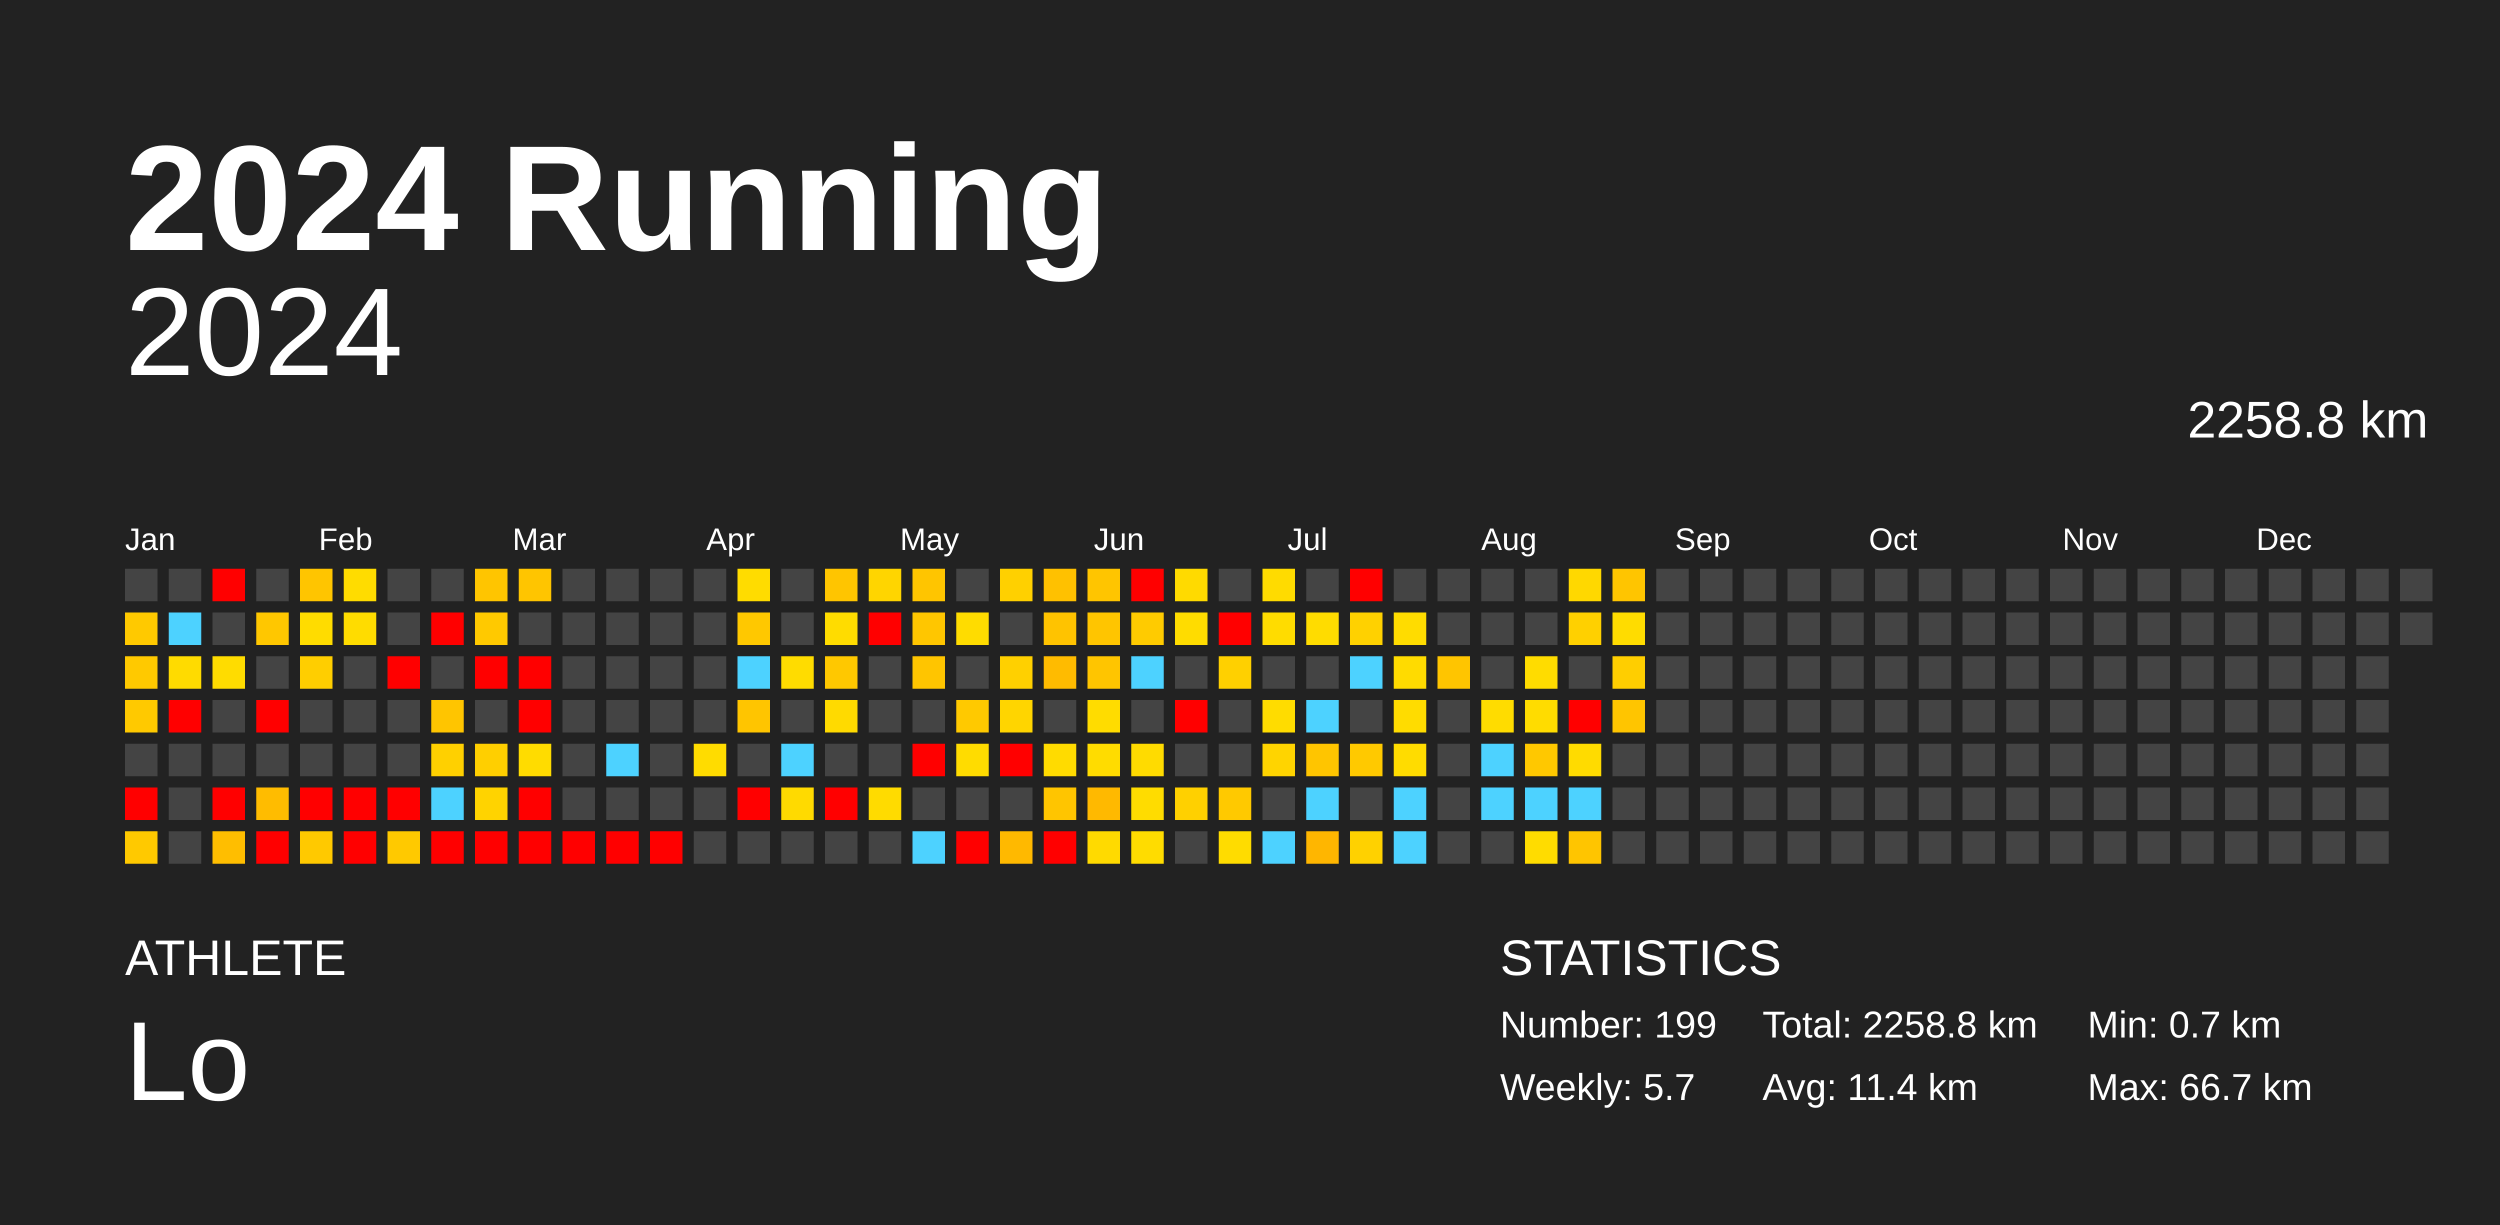
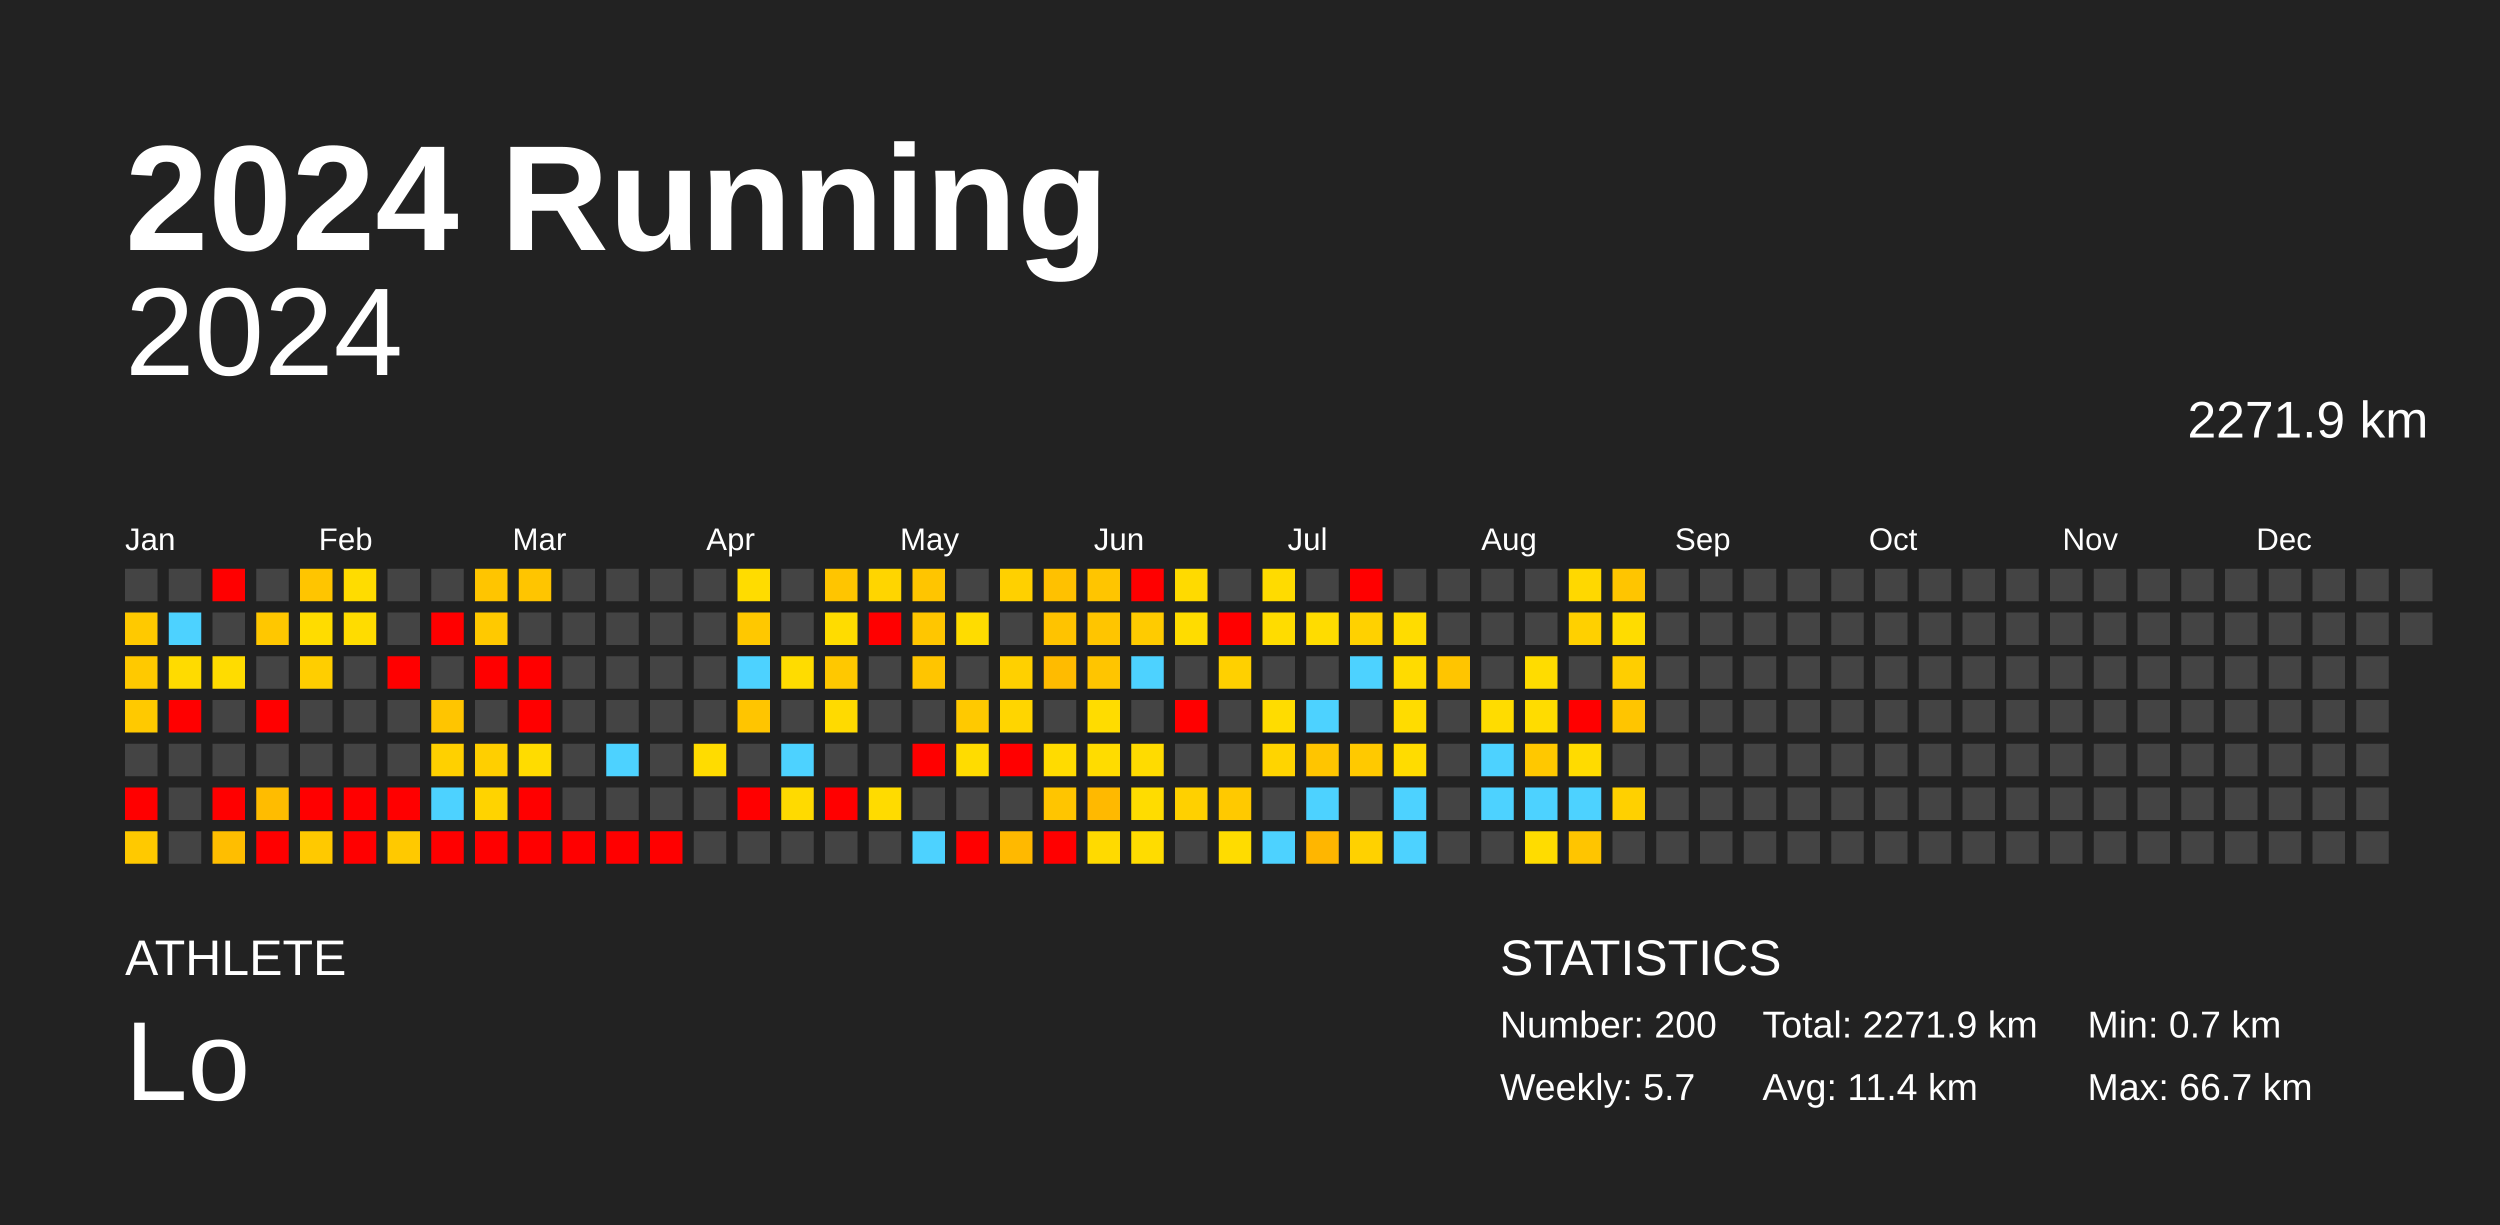
<svg xmlns="http://www.w3.org/2000/svg" baseProfile="full" height="98mm" version="1.1" viewBox="0,0,200,98" width="200mm">
  <defs />
  <rect fill="#222222" height="98" width="200" x="0" y="0" />
  <text fill="#FFFFFF" style="font-size:12px; font-family:Arial; font-weight:bold;" x="10" y="20">2024 Running</text>
  <text fill="#FFFFFF" style="font-size:4px; font-family:Arial" x="10" y="78">ATHLETE</text>
  <text fill="#FFFFFF" style="font-size:9px; font-family:Arial" x="10" y="88">Lo</text>
  <text fill="#FFFFFF" style="font-size:4px; font-family:Arial" x="120" y="78">STATISTICS</text>
-   <text fill="#FFFFFF" style="font-size:3px; font-family:Arial" x="120" y="83">Number: 199</text>
+   <text fill="#FFFFFF" style="font-size:3px; font-family:Arial" x="120" y="83">Number: 200</text>
  <text fill="#FFFFFF" style="font-size:3px; font-family:Arial" x="120" y="88">Weekly: 5.7</text>
-   <text fill="#FFFFFF" style="font-size:3px; font-family:Arial" x="141" y="83">Total: 2258.8 km</text>
+   <text fill="#FFFFFF" style="font-size:3px; font-family:Arial" x="141" y="83">Total: 2271.9 km</text>
  <text fill="#FFFFFF" style="font-size:3px; font-family:Arial" x="141" y="88">Avg: 11.4 km</text>
  <text fill="#FFFFFF" style="font-size:3px; font-family:Arial" x="167" y="83">Min: 0.7 km</text>
  <text fill="#FFFFFF" style="font-size:3px; font-family:Arial" x="167" y="88">Max: 66.7 km</text>
  <text alignment-baseline="hanging" fill="#FFFFFF" style="font-size:10.0px; font-family:Arial;" x="10" y="30">2024</text>
-   <text alignment-baseline="hanging" fill="#FFFFFF" style="font-size:4.125px; font-family:Arial;" x="175" y="35">2258.8 km</text>
+   <text alignment-baseline="hanging" fill="#FFFFFF" style="font-size:4.125px; font-family:Arial;" x="175" y="35">2271.9 km</text>
  <text fill="#FFFFFF" style="font-size:2.5px; font-family:Arial" x="10.0" y="44">Jan</text>
  <text fill="#FFFFFF" style="font-size:2.5px; font-family:Arial" x="25.5" y="44">Feb</text>
  <text fill="#FFFFFF" style="font-size:2.5px; font-family:Arial" x="41.0" y="44">Mar</text>
  <text fill="#FFFFFF" style="font-size:2.5px; font-family:Arial" x="56.5" y="44">Apr</text>
  <text fill="#FFFFFF" style="font-size:2.5px; font-family:Arial" x="72.0" y="44">May</text>
  <text fill="#FFFFFF" style="font-size:2.5px; font-family:Arial" x="87.5" y="44">Jun</text>
  <text fill="#FFFFFF" style="font-size:2.5px; font-family:Arial" x="103.0" y="44">Jul</text>
  <text fill="#FFFFFF" style="font-size:2.5px; font-family:Arial" x="118.5" y="44">Aug</text>
  <text fill="#FFFFFF" style="font-size:2.5px; font-family:Arial" x="134.0" y="44">Sep</text>
  <text fill="#FFFFFF" style="font-size:2.5px; font-family:Arial" x="149.5" y="44">Oct</text>
  <text fill="#FFFFFF" style="font-size:2.5px; font-family:Arial" x="165.0" y="44">Nov</text>
  <text fill="#FFFFFF" style="font-size:2.5px; font-family:Arial" x="180.5" y="44">Dec</text>
  <rect fill="#444444" height="2.6" width="2.6" x="10.0" y="45.5" />
  <rect fill="#ffc900" height="2.6" width="2.6" x="10.0" y="49.0" />
  <rect fill="#ffc900" height="2.6" width="2.6" x="10.0" y="52.5" />
  <rect fill="#ffc900" height="2.6" width="2.6" x="10.0" y="56.0" />
  <rect fill="#444444" height="2.6" width="2.6" x="10.0" y="59.5" />
  <rect fill="red" height="2.6" width="2.6" x="10.0" y="63.0" />
  <rect fill="#ffc900" height="2.6" width="2.6" x="10.0" y="66.5" />
  <rect fill="#444444" height="2.6" width="2.6" x="13.5" y="45.5" />
  <rect fill="#4dd2ff" height="2.6" width="2.6" x="13.5" y="49.0" />
  <rect fill="#ffdb00" height="2.6" width="2.6" x="13.5" y="52.5" />
  <rect fill="red" height="2.6" width="2.6" x="13.5" y="56.0" />
  <rect fill="#444444" height="2.6" width="2.6" x="13.5" y="59.5" />
  <rect fill="#444444" height="2.6" width="2.6" x="13.5" y="63.0" />
  <rect fill="#444444" height="2.6" width="2.6" x="13.5" y="66.5" />
  <rect fill="red" height="2.6" width="2.6" x="17.0" y="45.5" />
  <rect fill="#444444" height="2.6" width="2.6" x="17.0" y="49.0" />
  <rect fill="#ffdc00" height="2.6" width="2.6" x="17.0" y="52.5" />
  <rect fill="#444444" height="2.6" width="2.6" x="17.0" y="56.0" />
  <rect fill="#444444" height="2.6" width="2.6" x="17.0" y="59.5" />
  <rect fill="red" height="2.6" width="2.6" x="17.0" y="63.0" />
  <rect fill="#ffbe00" height="2.6" width="2.6" x="17.0" y="66.5" />
  <rect fill="#444444" height="2.6" width="2.6" x="20.5" y="45.5" />
  <rect fill="#ffc700" height="2.6" width="2.6" x="20.5" y="49.0" />
  <rect fill="#444444" height="2.6" width="2.6" x="20.5" y="52.5" />
  <rect fill="red" height="2.6" width="2.6" x="20.5" y="56.0" />
  <rect fill="#444444" height="2.6" width="2.6" x="20.5" y="59.5" />
  <rect fill="#ffbc00" height="2.6" width="2.6" x="20.5" y="63.0" />
  <rect fill="red" height="2.6" width="2.6" x="20.5" y="66.5" />
  <rect fill="#ffc500" height="2.6" width="2.6" x="24.0" y="45.5" />
  <rect fill="#ffdc00" height="2.6" width="2.6" x="24.0" y="49.0" />
  <rect fill="#ffce00" height="2.6" width="2.6" x="24.0" y="52.5" />
  <rect fill="#444444" height="2.6" width="2.6" x="24.0" y="56.0" />
  <rect fill="#444444" height="2.6" width="2.6" x="24.0" y="59.5" />
  <rect fill="red" height="2.6" width="2.6" x="24.0" y="63.0" />
  <rect fill="#ffc900" height="2.6" width="2.6" x="24.0" y="66.5" />
  <rect fill="#ffdc00" height="2.6" width="2.6" x="27.5" y="45.5" />
  <rect fill="#ffdc00" height="2.6" width="2.6" x="27.5" y="49.0" />
  <rect fill="#444444" height="2.6" width="2.6" x="27.5" y="52.5" />
  <rect fill="#444444" height="2.6" width="2.6" x="27.5" y="56.0" />
  <rect fill="#444444" height="2.6" width="2.6" x="27.5" y="59.5" />
  <rect fill="red" height="2.6" width="2.6" x="27.5" y="63.0" />
  <rect fill="red" height="2.6" width="2.6" x="27.5" y="66.5" />
  <rect fill="#444444" height="2.6" width="2.6" x="31.0" y="45.5" />
  <rect fill="#444444" height="2.6" width="2.6" x="31.0" y="49.0" />
  <rect fill="red" height="2.6" width="2.6" x="31.0" y="52.5" />
  <rect fill="#444444" height="2.6" width="2.6" x="31.0" y="56.0" />
  <rect fill="#444444" height="2.6" width="2.6" x="31.0" y="59.5" />
  <rect fill="red" height="2.6" width="2.6" x="31.0" y="63.0" />
  <rect fill="#ffc900" height="2.6" width="2.6" x="31.0" y="66.5" />
  <rect fill="#444444" height="2.6" width="2.6" x="34.5" y="45.5" />
  <rect fill="red" height="2.6" width="2.6" x="34.5" y="49.0" />
  <rect fill="#444444" height="2.6" width="2.6" x="34.5" y="52.5" />
  <rect fill="#ffc500" height="2.6" width="2.6" x="34.5" y="56.0" />
  <rect fill="#ffd000" height="2.6" width="2.6" x="34.5" y="59.5" />
  <rect fill="#4dd2ff" height="2.6" width="2.6" x="34.5" y="63.0" />
  <rect fill="red" height="2.6" width="2.6" x="34.5" y="66.5" />
  <rect fill="#ffc500" height="2.6" width="2.6" x="38.0" y="45.5" />
  <rect fill="#ffc900" height="2.6" width="2.6" x="38.0" y="49.0" />
  <rect fill="red" height="2.6" width="2.6" x="38.0" y="52.5" />
  <rect fill="#444444" height="2.6" width="2.6" x="38.0" y="56.0" />
  <rect fill="#ffcf00" height="2.6" width="2.6" x="38.0" y="59.5" />
  <rect fill="#ffd300" height="2.6" width="2.6" x="38.0" y="63.0" />
  <rect fill="red" height="2.6" width="2.6" x="38.0" y="66.5" />
  <rect fill="#ffc500" height="2.6" width="2.6" x="41.5" y="45.5" />
  <rect fill="#444444" height="2.6" width="2.6" x="41.5" y="49.0" />
  <rect fill="red" height="2.6" width="2.6" x="41.5" y="52.5" />
  <rect fill="red" height="2.6" width="2.6" x="41.5" y="56.0" />
  <rect fill="#ffdc00" height="2.6" width="2.6" x="41.5" y="59.5" />
  <rect fill="red" height="2.6" width="2.6" x="41.5" y="63.0" />
  <rect fill="red" height="2.6" width="2.6" x="41.5" y="66.5" />
  <rect fill="#444444" height="2.6" width="2.6" x="45.0" y="45.5" />
  <rect fill="#444444" height="2.6" width="2.6" x="45.0" y="49.0" />
  <rect fill="#444444" height="2.6" width="2.6" x="45.0" y="52.5" />
  <rect fill="#444444" height="2.6" width="2.6" x="45.0" y="56.0" />
  <rect fill="#444444" height="2.6" width="2.6" x="45.0" y="59.5" />
  <rect fill="#444444" height="2.6" width="2.6" x="45.0" y="63.0" />
  <rect fill="red" height="2.6" width="2.6" x="45.0" y="66.5" />
  <rect fill="#444444" height="2.6" width="2.6" x="48.5" y="45.5" />
  <rect fill="#444444" height="2.6" width="2.6" x="48.5" y="49.0" />
  <rect fill="#444444" height="2.6" width="2.6" x="48.5" y="52.5" />
  <rect fill="#444444" height="2.6" width="2.6" x="48.5" y="56.0" />
  <rect fill="#4dd2ff" height="2.6" width="2.6" x="48.5" y="59.5" />
  <rect fill="#444444" height="2.6" width="2.6" x="48.5" y="63.0" />
  <rect fill="red" height="2.6" width="2.6" x="48.5" y="66.5" />
  <rect fill="#444444" height="2.6" width="2.6" x="52.0" y="45.5" />
  <rect fill="#444444" height="2.6" width="2.6" x="52.0" y="49.0" />
  <rect fill="#444444" height="2.6" width="2.6" x="52.0" y="52.5" />
  <rect fill="#444444" height="2.6" width="2.6" x="52.0" y="56.0" />
  <rect fill="#444444" height="2.6" width="2.6" x="52.0" y="59.5" />
  <rect fill="#444444" height="2.6" width="2.6" x="52.0" y="63.0" />
  <rect fill="red" height="2.6" width="2.6" x="52.0" y="66.5" />
  <rect fill="#444444" height="2.6" width="2.6" x="55.5" y="45.5" />
  <rect fill="#444444" height="2.6" width="2.6" x="55.5" y="49.0" />
  <rect fill="#444444" height="2.6" width="2.6" x="55.5" y="52.5" />
  <rect fill="#444444" height="2.6" width="2.6" x="55.5" y="56.0" />
  <rect fill="#ffdc00" height="2.6" width="2.6" x="55.5" y="59.5" />
  <rect fill="#444444" height="2.6" width="2.6" x="55.5" y="63.0" />
  <rect fill="#444444" height="2.6" width="2.6" x="55.5" y="66.5" />
  <rect fill="#ffdc00" height="2.6" width="2.6" x="59.0" y="45.5" />
  <rect fill="#ffc800" height="2.6" width="2.6" x="59.0" y="49.0" />
  <rect fill="#4dd2ff" height="2.6" width="2.6" x="59.0" y="52.5" />
  <rect fill="#ffc500" height="2.6" width="2.6" x="59.0" y="56.0" />
  <rect fill="#444444" height="2.6" width="2.6" x="59.0" y="59.5" />
  <rect fill="red" height="2.6" width="2.6" x="59.0" y="63.0" />
  <rect fill="#444444" height="2.6" width="2.6" x="59.0" y="66.5" />
  <rect fill="#444444" height="2.6" width="2.6" x="62.5" y="45.5" />
  <rect fill="#444444" height="2.6" width="2.6" x="62.5" y="49.0" />
  <rect fill="#ffdc00" height="2.6" width="2.6" x="62.5" y="52.5" />
  <rect fill="#444444" height="2.6" width="2.6" x="62.5" y="56.0" />
  <rect fill="#4dd2ff" height="2.6" width="2.6" x="62.5" y="59.5" />
  <rect fill="#ffda00" height="2.6" width="2.6" x="62.5" y="63.0" />
  <rect fill="#444444" height="2.6" width="2.6" x="62.5" y="66.5" />
  <rect fill="#ffc500" height="2.6" width="2.6" x="66.0" y="45.5" />
  <rect fill="#ffdc00" height="2.6" width="2.6" x="66.0" y="49.0" />
  <rect fill="#ffc800" height="2.6" width="2.6" x="66.0" y="52.5" />
  <rect fill="#ffda00" height="2.6" width="2.6" x="66.0" y="56.0" />
  <rect fill="#444444" height="2.6" width="2.6" x="66.0" y="59.5" />
  <rect fill="red" height="2.6" width="2.6" x="66.0" y="63.0" />
  <rect fill="#444444" height="2.6" width="2.6" x="66.0" y="66.5" />
  <rect fill="#ffd500" height="2.6" width="2.6" x="69.5" y="45.5" />
  <rect fill="red" height="2.6" width="2.6" x="69.5" y="49.0" />
  <rect fill="#444444" height="2.6" width="2.6" x="69.5" y="52.5" />
  <rect fill="#444444" height="2.6" width="2.6" x="69.5" y="56.0" />
  <rect fill="#444444" height="2.6" width="2.6" x="69.5" y="59.5" />
  <rect fill="#ffdb00" height="2.6" width="2.6" x="69.5" y="63.0" />
  <rect fill="#444444" height="2.6" width="2.6" x="69.5" y="66.5" />
  <rect fill="#ffc500" height="2.6" width="2.6" x="73.0" y="45.5" />
  <rect fill="#ffc600" height="2.6" width="2.6" x="73.0" y="49.0" />
  <rect fill="#ffc500" height="2.6" width="2.6" x="73.0" y="52.5" />
  <rect fill="#444444" height="2.6" width="2.6" x="73.0" y="56.0" />
  <rect fill="red" height="2.6" width="2.6" x="73.0" y="59.5" />
  <rect fill="#444444" height="2.6" width="2.6" x="73.0" y="63.0" />
  <rect fill="#4dd2ff" height="2.6" width="2.6" x="73.0" y="66.5" />
  <rect fill="#444444" height="2.6" width="2.6" x="76.5" y="45.5" />
  <rect fill="#ffdc00" height="2.6" width="2.6" x="76.5" y="49.0" />
  <rect fill="#444444" height="2.6" width="2.6" x="76.5" y="52.5" />
  <rect fill="#ffc900" height="2.6" width="2.6" x="76.5" y="56.0" />
  <rect fill="#ffdc00" height="2.6" width="2.6" x="76.5" y="59.5" />
  <rect fill="#444444" height="2.6" width="2.6" x="76.5" y="63.0" />
  <rect fill="red" height="2.6" width="2.6" x="76.5" y="66.5" />
  <rect fill="#ffd000" height="2.6" width="2.6" x="80.0" y="45.5" />
  <rect fill="#444444" height="2.6" width="2.6" x="80.0" y="49.0" />
  <rect fill="#ffd000" height="2.6" width="2.6" x="80.0" y="52.5" />
  <rect fill="#ffd500" height="2.6" width="2.6" x="80.0" y="56.0" />
  <rect fill="red" height="2.6" width="2.6" x="80.0" y="59.5" />
  <rect fill="#444444" height="2.6" width="2.6" x="80.0" y="63.0" />
  <rect fill="#ffb900" height="2.6" width="2.6" x="80.0" y="66.5" />
  <rect fill="#ffc100" height="2.6" width="2.6" x="83.5" y="45.5" />
  <rect fill="#ffc300" height="2.6" width="2.6" x="83.5" y="49.0" />
  <rect fill="#ffbb00" height="2.6" width="2.6" x="83.5" y="52.5" />
  <rect fill="#444444" height="2.6" width="2.6" x="83.5" y="56.0" />
  <rect fill="#ffdb00" height="2.6" width="2.6" x="83.5" y="59.5" />
  <rect fill="#ffc500" height="2.6" width="2.6" x="83.5" y="63.0" />
  <rect fill="red" height="2.6" width="2.6" x="83.5" y="66.5" />
  <rect fill="#ffc500" height="2.6" width="2.6" x="87.0" y="45.5" />
  <rect fill="#ffc500" height="2.6" width="2.6" x="87.0" y="49.0" />
  <rect fill="#ffc500" height="2.6" width="2.6" x="87.0" y="52.5" />
  <rect fill="#ffdc00" height="2.6" width="2.6" x="87.0" y="56.0" />
  <rect fill="#ffdc00" height="2.6" width="2.6" x="87.0" y="59.5" />
  <rect fill="#ffb900" height="2.6" width="2.6" x="87.0" y="63.0" />
  <rect fill="#ffda00" height="2.6" width="2.6" x="87.0" y="66.5" />
  <rect fill="red" height="2.6" width="2.6" x="90.5" y="45.5" />
  <rect fill="#ffcb00" height="2.6" width="2.6" x="90.5" y="49.0" />
  <rect fill="#4dd2ff" height="2.6" width="2.6" x="90.5" y="52.5" />
  <rect fill="#444444" height="2.6" width="2.6" x="90.5" y="56.0" />
  <rect fill="#ffdb00" height="2.6" width="2.6" x="90.5" y="59.5" />
  <rect fill="#ffdc00" height="2.6" width="2.6" x="90.5" y="63.0" />
  <rect fill="#ffdc00" height="2.6" width="2.6" x="90.5" y="66.5" />
  <rect fill="#ffda00" height="2.6" width="2.6" x="94.0" y="45.5" />
  <rect fill="#ffdc00" height="2.6" width="2.6" x="94.0" y="49.0" />
  <rect fill="#444444" height="2.6" width="2.6" x="94.0" y="52.5" />
  <rect fill="red" height="2.6" width="2.6" x="94.0" y="56.0" />
  <rect fill="#444444" height="2.6" width="2.6" x="94.0" y="59.5" />
  <rect fill="#ffd000" height="2.6" width="2.6" x="94.0" y="63.0" />
  <rect fill="#444444" height="2.6" width="2.6" x="94.0" y="66.5" />
  <rect fill="#444444" height="2.6" width="2.6" x="97.5" y="45.5" />
  <rect fill="red" height="2.6" width="2.6" x="97.5" y="49.0" />
  <rect fill="#ffd000" height="2.6" width="2.6" x="97.5" y="52.5" />
  <rect fill="#444444" height="2.6" width="2.6" x="97.5" y="56.0" />
  <rect fill="#444444" height="2.6" width="2.6" x="97.5" y="59.5" />
  <rect fill="#ffc900" height="2.6" width="2.6" x="97.5" y="63.0" />
  <rect fill="#ffdc00" height="2.6" width="2.6" x="97.5" y="66.5" />
  <rect fill="#ffdb00" height="2.6" width="2.6" x="101.0" y="45.5" />
  <rect fill="#ffdc00" height="2.6" width="2.6" x="101.0" y="49.0" />
  <rect fill="#444444" height="2.6" width="2.6" x="101.0" y="52.5" />
  <rect fill="#ffdc00" height="2.6" width="2.6" x="101.0" y="56.0" />
  <rect fill="#ffd400" height="2.6" width="2.6" x="101.0" y="59.5" />
  <rect fill="#444444" height="2.6" width="2.6" x="101.0" y="63.0" />
  <rect fill="#4dd2ff" height="2.6" width="2.6" x="101.0" y="66.5" />
  <rect fill="#444444" height="2.6" width="2.6" x="104.5" y="45.5" />
  <rect fill="#ffdc00" height="2.6" width="2.6" x="104.5" y="49.0" />
  <rect fill="#444444" height="2.6" width="2.6" x="104.5" y="52.5" />
  <rect fill="#4dd2ff" height="2.6" width="2.6" x="104.5" y="56.0" />
  <rect fill="#ffc500" height="2.6" width="2.6" x="104.5" y="59.5" />
  <rect fill="#4dd2ff" height="2.6" width="2.6" x="104.5" y="63.0" />
  <rect fill="#ffb600" height="2.6" width="2.6" x="104.5" y="66.5" />
  <rect fill="red" height="2.6" width="2.6" x="108.0" y="45.5" />
  <rect fill="#ffd100" height="2.6" width="2.6" x="108.0" y="49.0" />
  <rect fill="#4dd2ff" height="2.6" width="2.6" x="108.0" y="52.5" />
  <rect fill="#444444" height="2.6" width="2.6" x="108.0" y="56.0" />
  <rect fill="#ffc900" height="2.6" width="2.6" x="108.0" y="59.5" />
  <rect fill="#444444" height="2.6" width="2.6" x="108.0" y="63.0" />
  <rect fill="#ffd100" height="2.6" width="2.6" x="108.0" y="66.5" />
  <rect fill="#444444" height="2.6" width="2.6" x="111.5" y="45.5" />
  <rect fill="#ffdc00" height="2.6" width="2.6" x="111.5" y="49.0" />
  <rect fill="#ffdb00" height="2.6" width="2.6" x="111.5" y="52.5" />
  <rect fill="#ffdc00" height="2.6" width="2.6" x="111.5" y="56.0" />
  <rect fill="#ffdc00" height="2.6" width="2.6" x="111.5" y="59.5" />
  <rect fill="#4dd2ff" height="2.6" width="2.6" x="111.5" y="63.0" />
  <rect fill="#4dd2ff" height="2.6" width="2.6" x="111.5" y="66.5" />
  <rect fill="#444444" height="2.6" width="2.6" x="115.0" y="45.5" />
  <rect fill="#444444" height="2.6" width="2.6" x="115.0" y="49.0" />
  <rect fill="#ffc500" height="2.6" width="2.6" x="115.0" y="52.5" />
  <rect fill="#444444" height="2.6" width="2.6" x="115.0" y="56.0" />
  <rect fill="#444444" height="2.6" width="2.6" x="115.0" y="59.5" />
  <rect fill="#444444" height="2.6" width="2.6" x="115.0" y="63.0" />
  <rect fill="#444444" height="2.6" width="2.6" x="115.0" y="66.5" />
  <rect fill="#444444" height="2.6" width="2.6" x="118.5" y="45.5" />
  <rect fill="#444444" height="2.6" width="2.6" x="118.5" y="49.0" />
  <rect fill="#444444" height="2.6" width="2.6" x="118.5" y="52.5" />
  <rect fill="#ffdc00" height="2.6" width="2.6" x="118.5" y="56.0" />
  <rect fill="#4dd2ff" height="2.6" width="2.6" x="118.5" y="59.5" />
  <rect fill="#4dd2ff" height="2.6" width="2.6" x="118.5" y="63.0" />
  <rect fill="#444444" height="2.6" width="2.6" x="118.5" y="66.5" />
  <rect fill="#444444" height="2.6" width="2.6" x="122.0" y="45.5" />
  <rect fill="#444444" height="2.6" width="2.6" x="122.0" y="49.0" />
  <rect fill="#ffdc00" height="2.6" width="2.6" x="122.0" y="52.5" />
  <rect fill="#ffdc00" height="2.6" width="2.6" x="122.0" y="56.0" />
  <rect fill="#ffc800" height="2.6" width="2.6" x="122.0" y="59.5" />
  <rect fill="#4dd2ff" height="2.6" width="2.6" x="122.0" y="63.0" />
  <rect fill="#ffdc00" height="2.6" width="2.6" x="122.0" y="66.5" />
  <rect fill="#ffd800" height="2.6" width="2.6" x="125.5" y="45.5" />
  <rect fill="#ffd000" height="2.6" width="2.6" x="125.5" y="49.0" />
  <rect fill="#444444" height="2.6" width="2.6" x="125.5" y="52.5" />
  <rect fill="red" height="2.6" width="2.6" x="125.5" y="56.0" />
  <rect fill="#ffdb00" height="2.6" width="2.6" x="125.5" y="59.5" />
  <rect fill="#4dd2ff" height="2.6" width="2.6" x="125.5" y="63.0" />
  <rect fill="#ffc500" height="2.6" width="2.6" x="125.5" y="66.5" />
  <rect fill="#ffc500" height="2.6" width="2.6" x="129.0" y="45.5" />
  <rect fill="#ffdc00" height="2.6" width="2.6" x="129.0" y="49.0" />
  <rect fill="#ffce00" height="2.6" width="2.6" x="129.0" y="52.5" />
  <rect fill="#ffc500" height="2.6" width="2.6" x="129.0" y="56.0" />
  <rect fill="#444444" height="2.6" width="2.6" x="129.0" y="59.5" />
-   <rect fill="#444444" height="2.6" width="2.6" x="129.0" y="63.0" />
+   <rect fill="#ffd000" height="2.6" width="2.6" x="129.0" y="63.0" />
  <rect fill="#444444" height="2.6" width="2.6" x="129.0" y="66.5" />
  <rect fill="#444444" height="2.6" width="2.6" x="132.5" y="45.5" />
  <rect fill="#444444" height="2.6" width="2.6" x="132.5" y="49.0" />
  <rect fill="#444444" height="2.6" width="2.6" x="132.5" y="52.5" />
  <rect fill="#444444" height="2.6" width="2.6" x="132.5" y="56.0" />
  <rect fill="#444444" height="2.6" width="2.6" x="132.5" y="59.5" />
  <rect fill="#444444" height="2.6" width="2.6" x="132.5" y="63.0" />
  <rect fill="#444444" height="2.6" width="2.6" x="132.5" y="66.5" />
  <rect fill="#444444" height="2.6" width="2.6" x="136.0" y="45.5" />
  <rect fill="#444444" height="2.6" width="2.6" x="136.0" y="49.0" />
  <rect fill="#444444" height="2.6" width="2.6" x="136.0" y="52.5" />
  <rect fill="#444444" height="2.6" width="2.6" x="136.0" y="56.0" />
  <rect fill="#444444" height="2.6" width="2.6" x="136.0" y="59.5" />
  <rect fill="#444444" height="2.6" width="2.6" x="136.0" y="63.0" />
  <rect fill="#444444" height="2.6" width="2.6" x="136.0" y="66.5" />
  <rect fill="#444444" height="2.6" width="2.6" x="139.5" y="45.5" />
  <rect fill="#444444" height="2.6" width="2.6" x="139.5" y="49.0" />
  <rect fill="#444444" height="2.6" width="2.6" x="139.5" y="52.5" />
  <rect fill="#444444" height="2.6" width="2.6" x="139.5" y="56.0" />
  <rect fill="#444444" height="2.6" width="2.6" x="139.5" y="59.5" />
  <rect fill="#444444" height="2.6" width="2.6" x="139.5" y="63.0" />
  <rect fill="#444444" height="2.6" width="2.6" x="139.5" y="66.5" />
  <rect fill="#444444" height="2.6" width="2.6" x="143.0" y="45.5" />
  <rect fill="#444444" height="2.6" width="2.6" x="143.0" y="49.0" />
  <rect fill="#444444" height="2.6" width="2.6" x="143.0" y="52.5" />
  <rect fill="#444444" height="2.6" width="2.6" x="143.0" y="56.0" />
  <rect fill="#444444" height="2.6" width="2.6" x="143.0" y="59.5" />
  <rect fill="#444444" height="2.6" width="2.6" x="143.0" y="63.0" />
  <rect fill="#444444" height="2.6" width="2.6" x="143.0" y="66.5" />
  <rect fill="#444444" height="2.6" width="2.6" x="146.5" y="45.5" />
  <rect fill="#444444" height="2.6" width="2.6" x="146.5" y="49.0" />
  <rect fill="#444444" height="2.6" width="2.6" x="146.5" y="52.5" />
  <rect fill="#444444" height="2.6" width="2.6" x="146.5" y="56.0" />
  <rect fill="#444444" height="2.6" width="2.6" x="146.5" y="59.5" />
  <rect fill="#444444" height="2.6" width="2.6" x="146.5" y="63.0" />
  <rect fill="#444444" height="2.6" width="2.6" x="146.5" y="66.5" />
  <rect fill="#444444" height="2.6" width="2.6" x="150.0" y="45.5" />
  <rect fill="#444444" height="2.6" width="2.6" x="150.0" y="49.0" />
  <rect fill="#444444" height="2.6" width="2.6" x="150.0" y="52.5" />
  <rect fill="#444444" height="2.6" width="2.6" x="150.0" y="56.0" />
  <rect fill="#444444" height="2.6" width="2.6" x="150.0" y="59.5" />
  <rect fill="#444444" height="2.6" width="2.6" x="150.0" y="63.0" />
  <rect fill="#444444" height="2.6" width="2.6" x="150.0" y="66.5" />
  <rect fill="#444444" height="2.6" width="2.6" x="153.5" y="45.5" />
  <rect fill="#444444" height="2.6" width="2.6" x="153.5" y="49.0" />
  <rect fill="#444444" height="2.6" width="2.6" x="153.5" y="52.5" />
  <rect fill="#444444" height="2.6" width="2.6" x="153.5" y="56.0" />
  <rect fill="#444444" height="2.6" width="2.6" x="153.5" y="59.5" />
  <rect fill="#444444" height="2.6" width="2.6" x="153.5" y="63.0" />
  <rect fill="#444444" height="2.6" width="2.6" x="153.5" y="66.5" />
  <rect fill="#444444" height="2.6" width="2.6" x="157.0" y="45.5" />
  <rect fill="#444444" height="2.6" width="2.6" x="157.0" y="49.0" />
  <rect fill="#444444" height="2.6" width="2.6" x="157.0" y="52.5" />
  <rect fill="#444444" height="2.6" width="2.6" x="157.0" y="56.0" />
  <rect fill="#444444" height="2.6" width="2.6" x="157.0" y="59.5" />
  <rect fill="#444444" height="2.6" width="2.6" x="157.0" y="63.0" />
  <rect fill="#444444" height="2.6" width="2.6" x="157.0" y="66.5" />
  <rect fill="#444444" height="2.6" width="2.6" x="160.5" y="45.5" />
  <rect fill="#444444" height="2.6" width="2.6" x="160.5" y="49.0" />
  <rect fill="#444444" height="2.6" width="2.6" x="160.5" y="52.5" />
  <rect fill="#444444" height="2.6" width="2.6" x="160.5" y="56.0" />
  <rect fill="#444444" height="2.6" width="2.6" x="160.5" y="59.5" />
  <rect fill="#444444" height="2.6" width="2.6" x="160.5" y="63.0" />
  <rect fill="#444444" height="2.6" width="2.6" x="160.5" y="66.5" />
  <rect fill="#444444" height="2.6" width="2.6" x="164.0" y="45.5" />
  <rect fill="#444444" height="2.6" width="2.6" x="164.0" y="49.0" />
  <rect fill="#444444" height="2.6" width="2.6" x="164.0" y="52.5" />
  <rect fill="#444444" height="2.6" width="2.6" x="164.0" y="56.0" />
  <rect fill="#444444" height="2.6" width="2.6" x="164.0" y="59.5" />
  <rect fill="#444444" height="2.6" width="2.6" x="164.0" y="63.0" />
  <rect fill="#444444" height="2.6" width="2.6" x="164.0" y="66.5" />
  <rect fill="#444444" height="2.6" width="2.6" x="167.5" y="45.5" />
  <rect fill="#444444" height="2.6" width="2.6" x="167.5" y="49.0" />
  <rect fill="#444444" height="2.6" width="2.6" x="167.5" y="52.5" />
  <rect fill="#444444" height="2.6" width="2.6" x="167.5" y="56.0" />
  <rect fill="#444444" height="2.6" width="2.6" x="167.5" y="59.5" />
  <rect fill="#444444" height="2.6" width="2.6" x="167.5" y="63.0" />
  <rect fill="#444444" height="2.6" width="2.6" x="167.5" y="66.5" />
  <rect fill="#444444" height="2.6" width="2.6" x="171.0" y="45.5" />
  <rect fill="#444444" height="2.6" width="2.6" x="171.0" y="49.0" />
  <rect fill="#444444" height="2.6" width="2.6" x="171.0" y="52.5" />
  <rect fill="#444444" height="2.6" width="2.6" x="171.0" y="56.0" />
  <rect fill="#444444" height="2.6" width="2.6" x="171.0" y="59.5" />
  <rect fill="#444444" height="2.6" width="2.6" x="171.0" y="63.0" />
  <rect fill="#444444" height="2.6" width="2.6" x="171.0" y="66.5" />
  <rect fill="#444444" height="2.6" width="2.6" x="174.5" y="45.5" />
  <rect fill="#444444" height="2.6" width="2.6" x="174.5" y="49.0" />
  <rect fill="#444444" height="2.6" width="2.6" x="174.5" y="52.5" />
  <rect fill="#444444" height="2.6" width="2.6" x="174.5" y="56.0" />
  <rect fill="#444444" height="2.6" width="2.6" x="174.5" y="59.5" />
  <rect fill="#444444" height="2.6" width="2.6" x="174.5" y="63.0" />
  <rect fill="#444444" height="2.6" width="2.6" x="174.5" y="66.5" />
  <rect fill="#444444" height="2.6" width="2.6" x="178.0" y="45.5" />
  <rect fill="#444444" height="2.6" width="2.6" x="178.0" y="49.0" />
  <rect fill="#444444" height="2.6" width="2.6" x="178.0" y="52.5" />
  <rect fill="#444444" height="2.6" width="2.6" x="178.0" y="56.0" />
  <rect fill="#444444" height="2.6" width="2.6" x="178.0" y="59.5" />
  <rect fill="#444444" height="2.6" width="2.6" x="178.0" y="63.0" />
  <rect fill="#444444" height="2.6" width="2.6" x="178.0" y="66.5" />
  <rect fill="#444444" height="2.6" width="2.6" x="181.5" y="45.5" />
  <rect fill="#444444" height="2.6" width="2.6" x="181.5" y="49.0" />
  <rect fill="#444444" height="2.6" width="2.6" x="181.5" y="52.5" />
  <rect fill="#444444" height="2.6" width="2.6" x="181.5" y="56.0" />
  <rect fill="#444444" height="2.6" width="2.6" x="181.5" y="59.5" />
  <rect fill="#444444" height="2.6" width="2.6" x="181.5" y="63.0" />
  <rect fill="#444444" height="2.6" width="2.6" x="181.5" y="66.5" />
  <rect fill="#444444" height="2.6" width="2.6" x="185.0" y="45.5" />
  <rect fill="#444444" height="2.6" width="2.6" x="185.0" y="49.0" />
  <rect fill="#444444" height="2.6" width="2.6" x="185.0" y="52.5" />
  <rect fill="#444444" height="2.6" width="2.6" x="185.0" y="56.0" />
  <rect fill="#444444" height="2.6" width="2.6" x="185.0" y="59.5" />
  <rect fill="#444444" height="2.6" width="2.6" x="185.0" y="63.0" />
  <rect fill="#444444" height="2.6" width="2.6" x="185.0" y="66.5" />
  <rect fill="#444444" height="2.6" width="2.6" x="188.5" y="45.5" />
  <rect fill="#444444" height="2.6" width="2.6" x="188.5" y="49.0" />
  <rect fill="#444444" height="2.6" width="2.6" x="188.5" y="52.5" />
  <rect fill="#444444" height="2.6" width="2.6" x="188.5" y="56.0" />
  <rect fill="#444444" height="2.6" width="2.6" x="188.5" y="59.5" />
  <rect fill="#444444" height="2.6" width="2.6" x="188.5" y="63.0" />
  <rect fill="#444444" height="2.6" width="2.6" x="188.5" y="66.5" />
  <rect fill="#444444" height="2.6" width="2.6" x="192.0" y="45.5" />
  <rect fill="#444444" height="2.6" width="2.6" x="192.0" y="49.0" />
</svg>
